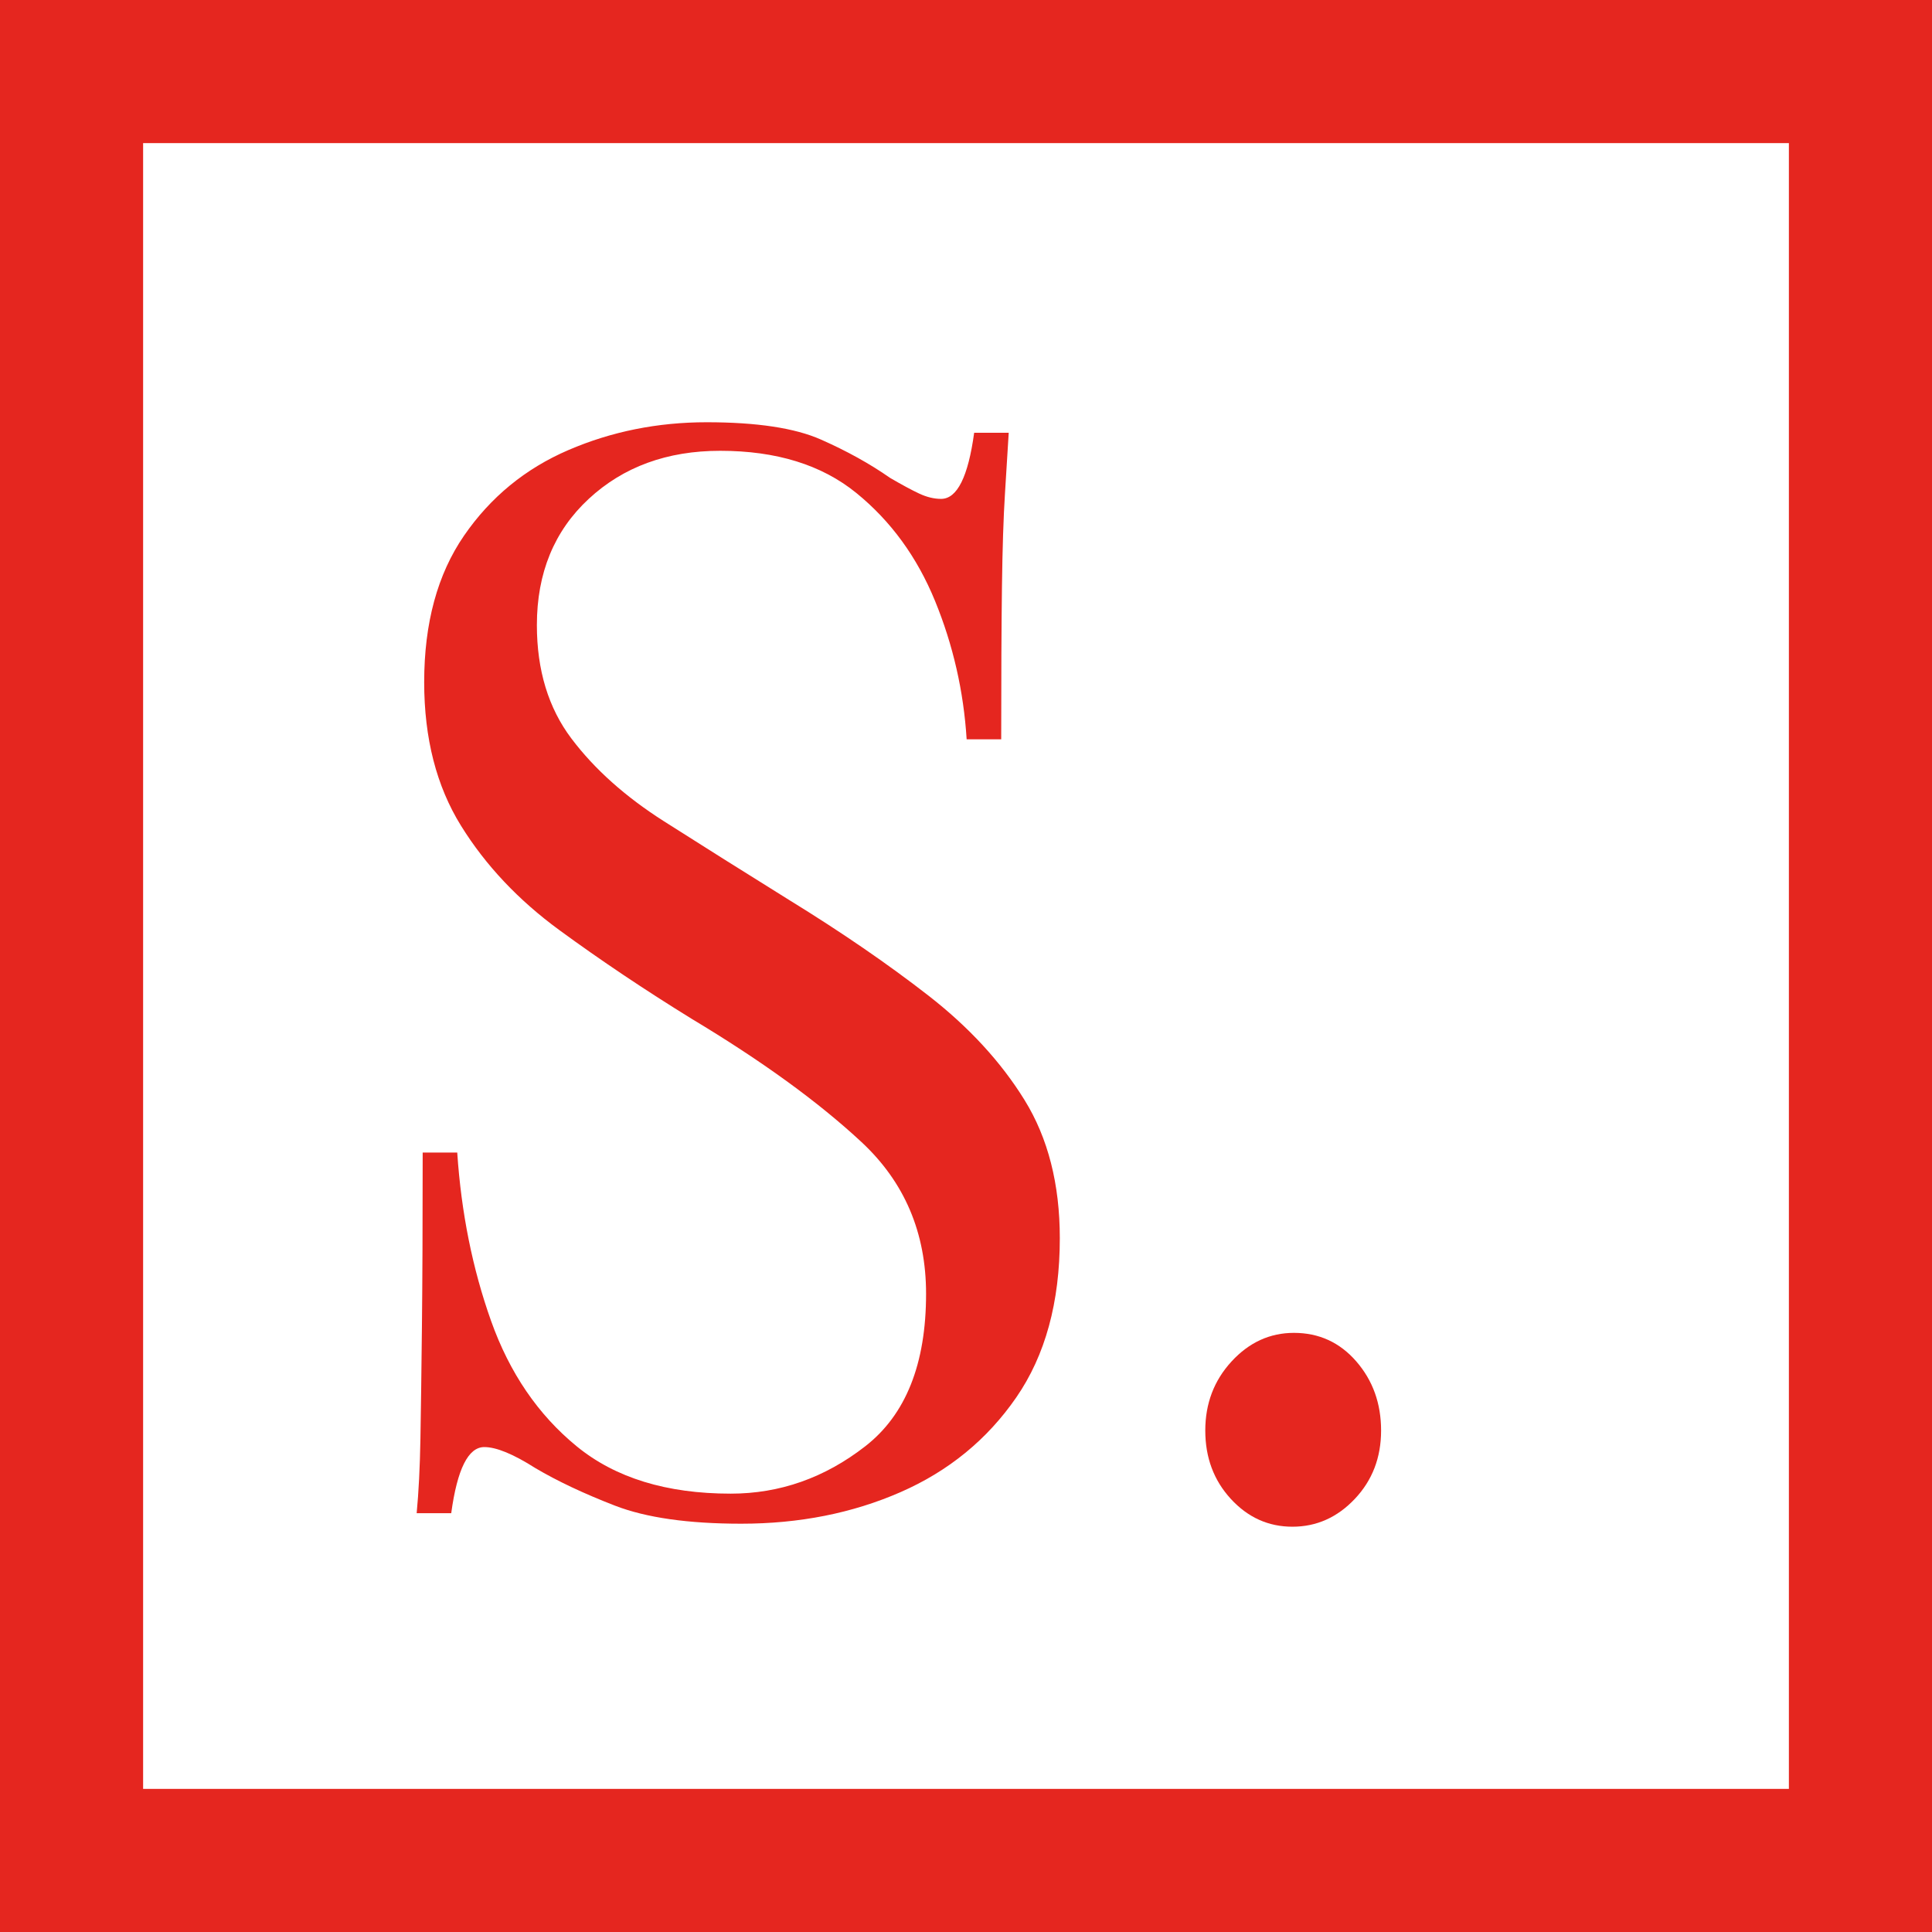
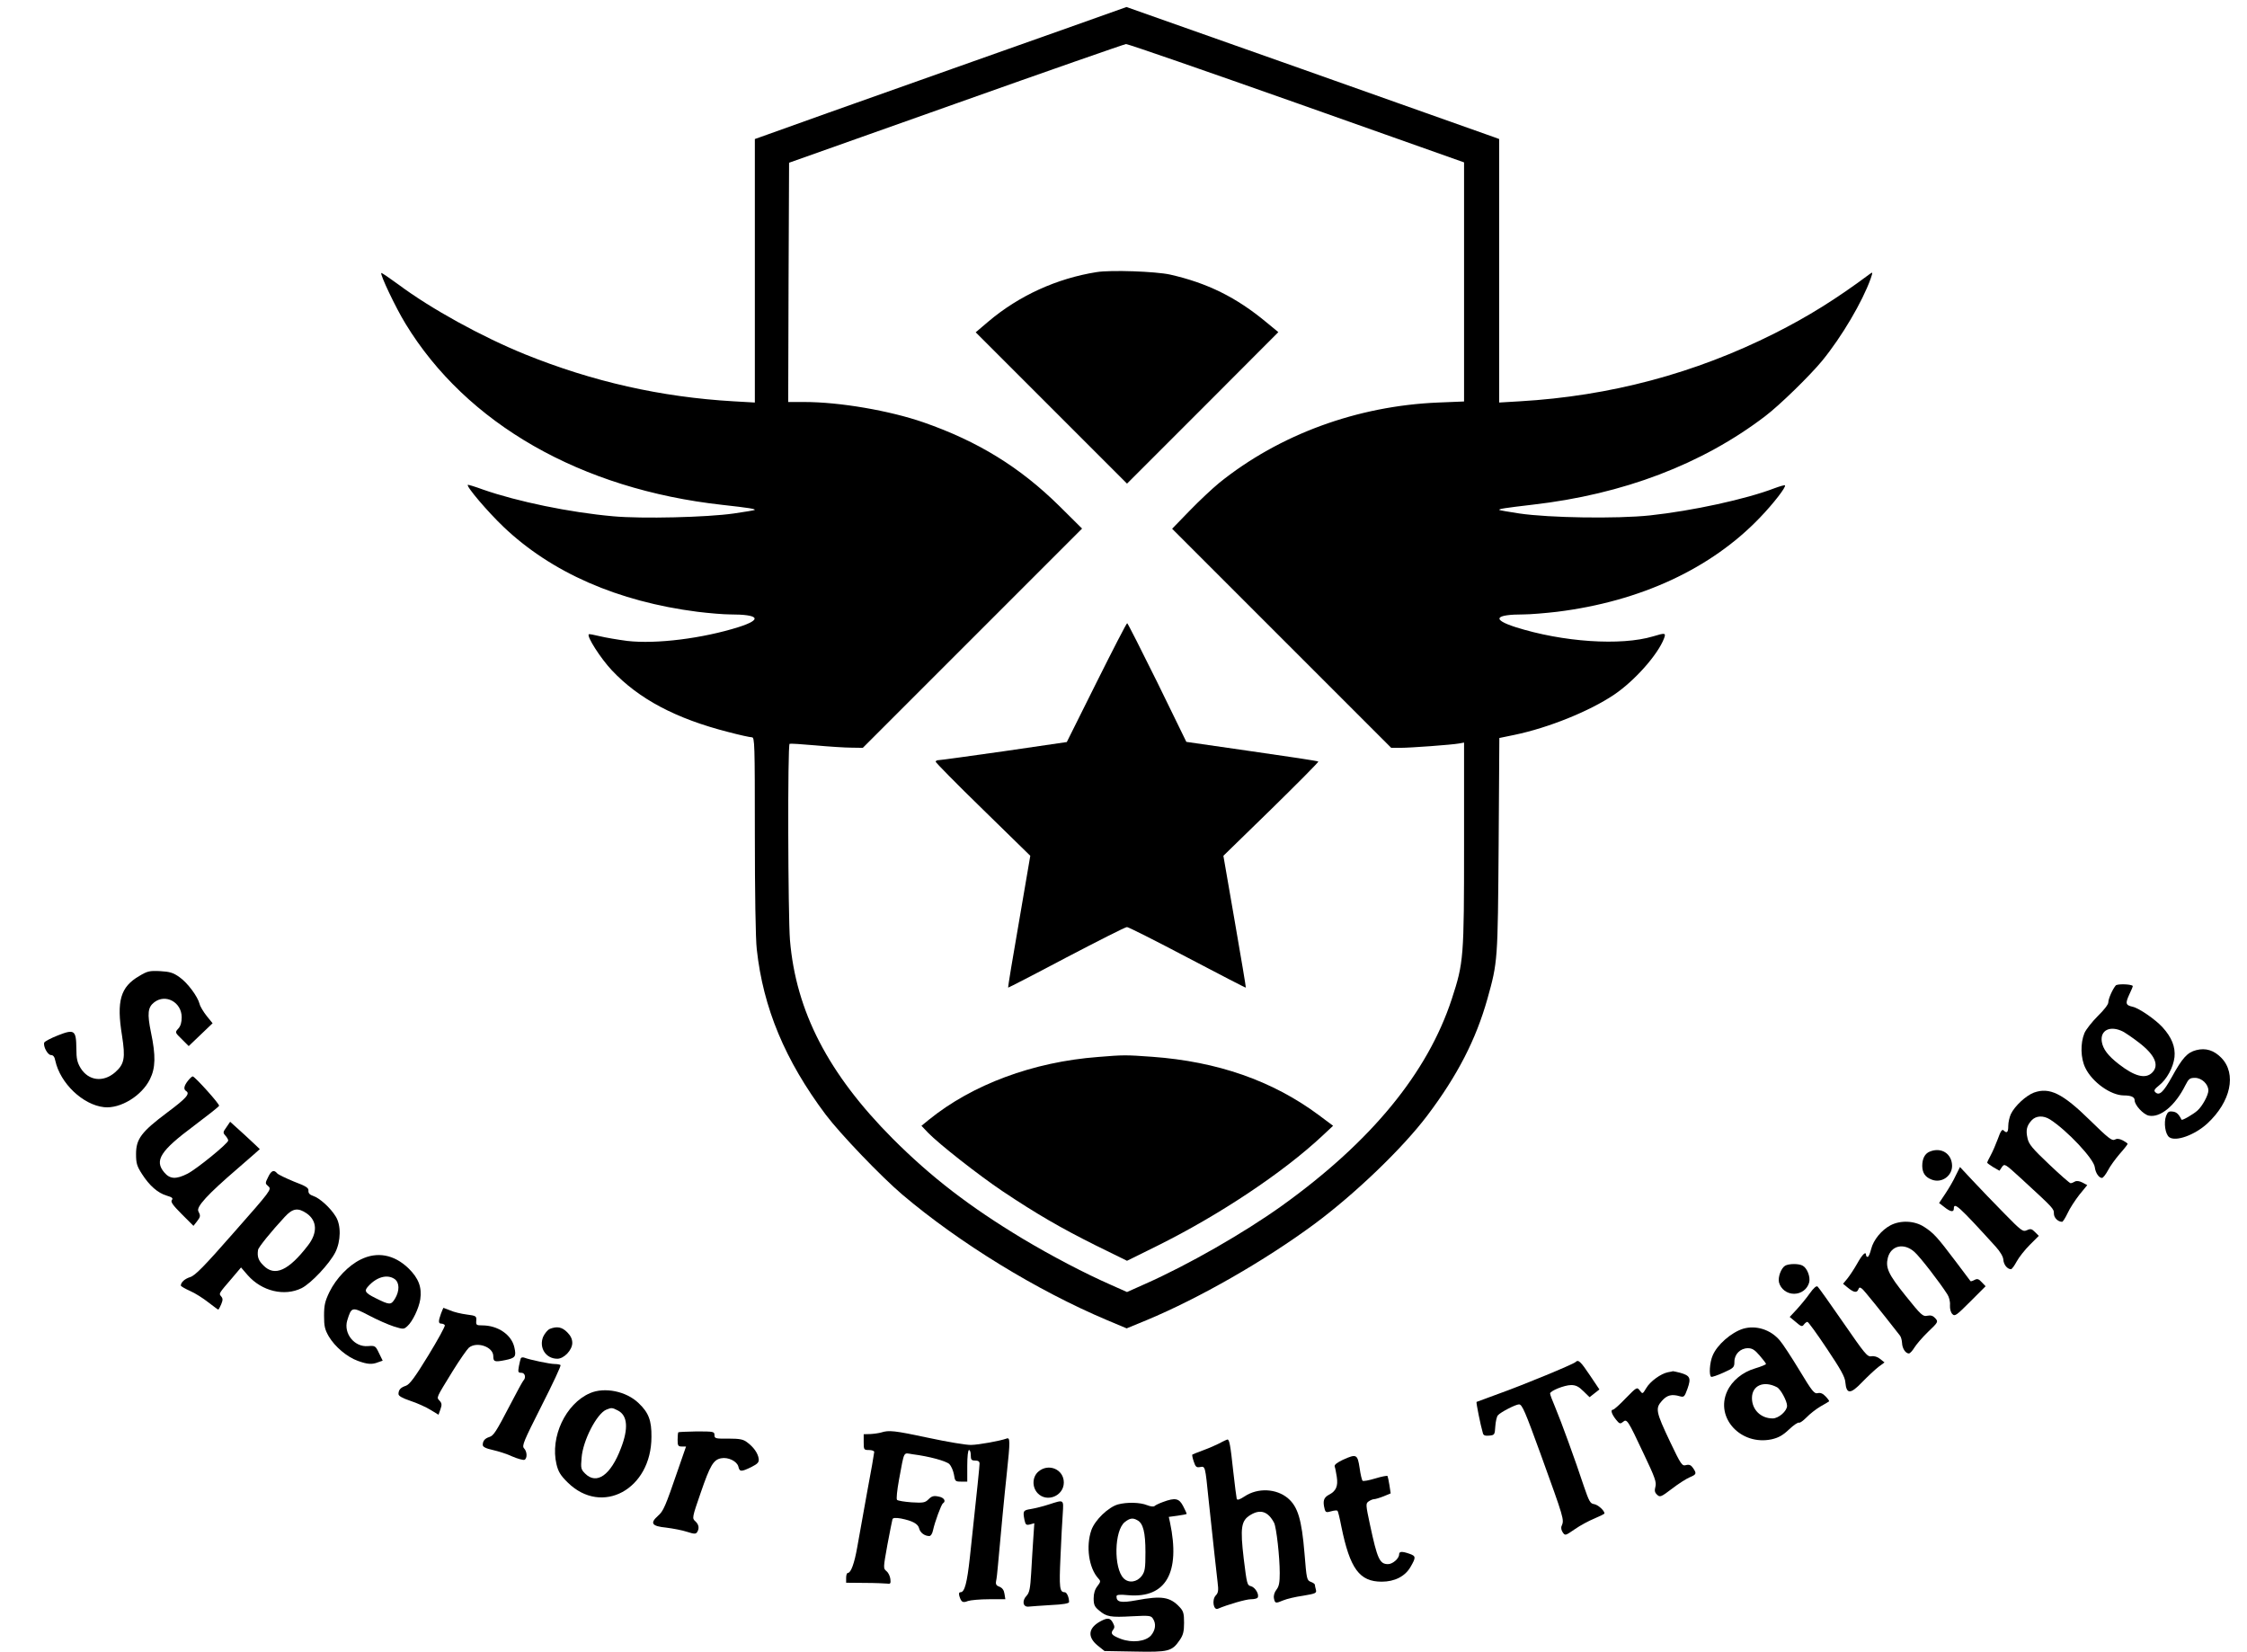
- <svg xmlns="http://www.w3.org/2000/svg" width="54px" height="54px" viewBox="0 0 54 54" version="1.1">
-   <g id="Page-1" stroke="none" stroke-width="1" fill="none" fill-rule="evenodd">
-     <g id="logo-mobile">
-       <rect id="Rectangle-6" stroke="#E5261F" stroke-width="4" fill-rule="nonzero" x="2" y="2" width="50" height="50" />
-       <path id="." fill="#E5261F" d="M34.402,41.895 C33.926,41.377 33.688,40.74 33.688,39.984 C33.688,39.228 33.933,38.584 34.423,38.052 C34.913,37.52 35.494,37.254 36.166,37.254 C36.866,37.254 37.447,37.52 37.909,38.052 C38.371,38.584 38.602,39.228 38.602,39.984 C38.602,40.74 38.357,41.377 37.867,41.895 C37.377,42.413 36.796,42.672 36.124,42.672 C35.452,42.672 34.878,42.413 34.402,41.895 Z" />
-       <path id="S" fill="#E5261F" fill-rule="nonzero" d="M20.718,42.588 C22.342,42.588 23.826,42.294 25.17,41.706 C26.514,41.118 27.592,40.236 28.404,39.06 C29.216,37.884 29.622,36.4 29.622,34.608 C29.622,33.096 29.293,31.808 28.635,30.744 C27.977,29.68 27.081,28.707 25.947,27.825 C24.813,26.943 23.518,26.054 22.062,25.158 C20.802,24.374 19.633,23.639 18.555,22.953 C17.477,22.267 16.616,21.497 15.972,20.643 C15.328,19.789 15.006,18.732 15.006,17.472 C15.006,16.016 15.489,14.84 16.455,13.944 C17.421,13.048 18.646,12.6 20.13,12.6 C21.698,12.6 22.965,12.992 23.931,13.776 C24.897,14.56 25.632,15.568 26.136,16.8 C26.64,18.032 26.934,19.32 27.018,20.664 L27.018,20.664 L27.984,20.664 C27.984,18.9 27.991,17.479 28.005,16.401 C28.019,15.323 28.047,14.455 28.089,13.797 C28.131,13.139 28.166,12.572 28.194,12.096 L28.194,12.096 L27.228,12.096 C27.06,13.328 26.752,13.944 26.304,13.944 C26.108,13.944 25.905,13.895 25.695,13.797 C25.485,13.699 25.212,13.552 24.876,13.356 C24.316,12.964 23.672,12.607 22.944,12.285 C22.216,11.963 21.152,11.802 19.752,11.802 C18.38,11.802 17.092,12.061 15.888,12.579 C14.684,13.097 13.711,13.895 12.969,14.973 C12.227,16.051 11.856,17.416 11.856,19.068 C11.856,20.636 12.199,21.973 12.885,23.079 C13.571,24.185 14.488,25.158 15.636,25.998 C16.784,26.838 18.016,27.664 19.332,28.476 C21.292,29.652 22.874,30.8 24.078,31.92 C25.282,33.04 25.884,34.454 25.884,36.162 C25.884,38.122 25.317,39.543 24.183,40.425 C23.049,41.307 21.796,41.748 20.424,41.748 C18.632,41.748 17.197,41.307 16.119,40.425 C15.041,39.543 14.243,38.374 13.725,36.918 C13.207,35.462 12.892,33.894 12.78,32.214 L12.78,32.214 L11.814,32.214 C11.814,34.174 11.807,35.798 11.793,37.086 C11.779,38.374 11.765,39.417 11.751,40.215 C11.737,41.013 11.702,41.706 11.646,42.294 L11.646,42.294 L12.612,42.294 C12.78,41.062 13.088,40.446 13.536,40.446 C13.872,40.446 14.348,40.642 14.964,41.034 C15.58,41.398 16.322,41.748 17.19,42.084 C18.058,42.42 19.234,42.588 20.718,42.588 Z" />
-     </g>
+ <svg xmlns="http://www.w3.org/2000/svg" version="1.0" width="1280pt" height="941pt" viewBox="0 0 1280 941" preserveAspectRatio="xMidYMid meet">
+   <g transform="translate(0,941) scale(0.1,-0.1)" fill="#000000" stroke="none">
+     <path d="M5430 9020 c-542 -192 -1018 -361 -1057 -376 l-73 -26 0 -750 0 -751 -122 7 c-413 24 -802 112 -1188 268 -246 100 -535 259 -720 397 -52 38 -96 68 -98 66 -8 -8 82 -198 138 -289 347 -570 999 -943 1805 -1032 153 -17 189 -23 184 -29 -3 -2 -56 -11 -119 -20 -153 -22 -522 -31 -687 -16 -248 22 -546 84 -741 152 -46 17 -86 29 -87 27 -10 -9 114 -154 203 -239 274 -261 652 -426 1105 -484 65 -8 148 -15 185 -15 167 0 187 -28 50 -72 -206 -65 -470 -98 -635 -79 -54 7 -124 19 -157 27 -32 8 -60 13 -62 11 -13 -12 68 -138 131 -205 154 -164 366 -276 664 -352 64 -17 124 -30 134 -30 16 0 17 -33 17 -555 0 -321 4 -597 11 -653 36 -332 161 -633 393 -942 83 -110 314 -351 436 -455 326 -276 766 -546 1166 -715 l112 -47 114 47 c300 125 672 338 955 547 232 172 503 432 644 619 172 228 277 433 342 664 59 211 59 215 64 876 l4 610 87 18 c192 40 426 134 567 229 117 79 249 228 284 320 12 32 7 33 -62 12 -183 -55 -515 -33 -785 53 -136 44 -117 72 48 72 36 0 122 7 190 15 475 59 877 246 1155 536 78 81 151 176 143 184 -2 3 -29 -5 -59 -16 -164 -63 -469 -129 -710 -155 -190 -20 -574 -14 -744 11 -60 9 -111 18 -114 20 -5 6 28 11 189 30 517 59 967 231 1325 504 82 62 255 231 325 316 112 137 229 336 276 467 13 39 13 40 -5 27 -192 -143 -353 -243 -542 -338 -455 -229 -938 -357 -1451 -387 l-118 -7 0 751 0 750 -27 10 c-147 53 -2094 742 -2096 742 -1 -1 -445 -158 -987 -350z m1956 -197 l954 -338 0 -681 0 -681 -147 -6 c-462 -19 -905 -182 -1247 -457 -39 -32 -116 -104 -170 -160 l-99 -102 624 -624 624 -624 52 0 c57 0 291 17 336 25 l27 5 0 -578 c0 -649 -2 -675 -70 -883 -138 -421 -459 -812 -967 -1177 -218 -156 -536 -338 -780 -446 l-103 -46 -92 41 c-150 66 -337 164 -501 262 -304 183 -522 351 -742 571 -367 369 -551 725 -585 1131 -11 139 -14 1112 -2 1118 4 2 70 -2 147 -9 77 -7 169 -13 205 -13 l65 -1 625 625 624 624 -129 128 c-225 222 -464 369 -774 477 -193 67 -478 116 -679 116 l-92 0 2 681 3 682 950 337 c523 186 959 338 969 339 11 1 448 -151 972 -336z" />
+     <path d="M6247 7860 c-227 -36 -442 -134 -616 -281 l-73 -62 431 -431 431 -431 431 431 431 432 -68 56 c-172 143 -337 224 -549 272 -83 18 -336 27 -418 14z" />
+     <path d="M6246 5522 l-169 -339 -356 -52 c-196 -28 -364 -51 -373 -51 -10 0 -18 -4 -18 -9 0 -5 121 -128 270 -273 l269 -263 -64 -374 c-36 -206 -64 -375 -62 -377 1 -1 151 76 332 172 182 95 337 174 345 173 8 0 163 -78 345 -174 181 -95 331 -173 332 -171 1 1 -27 170 -63 376 l-65 375 273 266 c150 147 271 269 268 271 -3 3 -173 29 -378 58 l-374 54 -165 338 c-92 186 -169 338 -172 338 -4 0 -82 -152 -175 -338z" />
+     <path d="M6255 3389 c-370 -28 -716 -157 -963 -357 l-43 -35 38 -40 c62 -64 289 -242 423 -332 193 -129 329 -208 527 -307 l183 -90 172 85 c353 175 718 418 942 628 l60 56 -83 62 c-263 195 -576 304 -947 331 -152 11 -163 11 -309 -1z" />
+     <path d="M793 3850 c-107 -62 -130 -142 -98 -339 20 -128 14 -163 -40 -210 -67 -58 -151 -48 -196 25 -19 32 -24 53 -24 111 -1 105 -11 112 -105 75 -41 -16 -76 -35 -78 -41 -7 -22 20 -71 38 -71 13 0 21 -10 25 -32 28 -129 157 -252 278 -265 92 -10 214 64 261 159 32 64 34 134 6 267 -22 107 -18 143 18 171 65 51 157 1 157 -85 0 -28 -6 -50 -19 -64 -20 -22 -20 -22 20 -61 l39 -39 68 65 68 65 -34 42 c-18 23 -37 54 -40 68 -11 43 -69 121 -115 153 -35 25 -55 31 -110 34 -60 3 -73 0 -119 -28z" />
+     <path d="M12052 3796 c-19 -23 -42 -76 -42 -96 0 -12 -25 -44 -60 -78 -32 -32 -67 -76 -76 -97 -24 -58 -22 -143 5 -198 39 -81 144 -156 218 -157 43 0 63 -9 63 -28 0 -27 49 -80 80 -87 65 -14 151 56 209 173 19 37 25 42 55 42 38 0 76 -36 76 -72 0 -26 -34 -89 -62 -114 -23 -21 -88 -59 -91 -52 -16 32 -29 44 -51 46 -21 3 -28 -2 -37 -25 -14 -38 -5 -104 18 -121 37 -27 145 12 217 78 134 124 168 283 80 374 -42 43 -89 58 -143 44 -51 -13 -79 -44 -139 -153 -49 -88 -72 -109 -95 -86 -9 9 -3 18 21 37 45 35 82 103 89 162 6 58 -16 113 -68 170 -41 45 -134 109 -170 117 -41 9 -43 19 -19 71 12 25 21 46 19 48 -13 11 -90 12 -97 2z m41 -262 c18 -10 58 -37 90 -62 92 -70 119 -130 77 -172 -38 -38 -100 -22 -190 48 -63 49 -90 86 -97 127 -11 67 48 95 120 59z" />
+     <path d="M1071 3254 c-23 -29 -27 -49 -11 -59 24 -15 3 -40 -107 -122 -148 -111 -178 -151 -178 -237 0 -53 5 -69 34 -114 42 -66 90 -108 141 -123 31 -9 37 -15 29 -25 -8 -10 5 -29 56 -80 l67 -67 19 24 c22 28 22 34 9 59 -13 25 52 96 222 242 70 61 128 111 128 112 0 1 -38 36 -84 79 l-85 77 -21 -31 c-20 -28 -21 -31 -6 -48 9 -10 16 -22 16 -28 0 -16 -179 -162 -232 -189 -65 -33 -100 -31 -132 7 -58 68 -23 123 169 266 77 58 142 109 143 114 4 9 -132 160 -149 167 -4 2 -16 -9 -28 -24z" />
+     <path d="M11586 3186 c-45 -17 -109 -76 -131 -122 -8 -17 -15 -48 -15 -68 0 -37 -8 -44 -27 -25 -8 8 -17 -5 -32 -48 -12 -32 -30 -74 -41 -94 -11 -20 -20 -39 -20 -42 0 -3 16 -14 35 -26 l35 -20 14 21 c15 21 17 19 108 -64 187 -172 188 -173 188 -201 0 -24 23 -47 47 -47 4 0 18 22 31 49 12 27 43 74 67 105 l45 55 -28 15 c-18 9 -33 11 -43 5 -8 -5 -18 -9 -24 -9 -5 0 -61 49 -123 108 -94 89 -115 114 -122 147 -11 47 -5 72 23 103 25 27 67 29 105 5 97 -62 250 -225 255 -272 4 -32 23 -61 41 -61 6 0 21 19 34 43 12 24 43 66 67 94 25 28 45 54 45 57 0 3 -13 12 -28 20 -20 10 -33 11 -46 4 -15 -8 -37 9 -141 111 -156 153 -230 189 -319 157z" />
+     <path d="M10993 2850 c-28 -11 -43 -40 -43 -82 1 -40 17 -64 55 -78 55 -21 115 20 115 79 -1 69 -61 108 -127 81z" />
+     <path d="M11141 2714 c-12 -27 -39 -73 -59 -103 l-36 -54 30 -23 c33 -27 54 -31 54 -9 0 40 28 15 238 -216 26 -29 43 -57 44 -75 2 -28 22 -53 43 -54 6 0 20 20 33 44 13 24 46 66 75 95 l51 51 -22 22 c-18 18 -25 20 -46 10 -23 -10 -31 -4 -129 96 -58 59 -138 142 -178 185 l-74 79 -24 -48z" />
+     <path d="M1527 2704 c-17 -34 -17 -36 2 -52 19 -17 14 -24 -196 -262 -170 -194 -222 -247 -250 -255 -31 -10 -52 -29 -53 -48 0 -4 24 -18 53 -31 28 -12 75 -42 104 -65 29 -22 54 -41 56 -41 3 0 10 14 17 30 10 24 10 33 0 45 -14 17 -16 14 64 107 l49 58 38 -44 c81 -92 209 -122 307 -74 55 28 158 138 192 204 32 64 34 155 2 205 -29 48 -92 105 -127 116 -21 7 -29 16 -28 30 2 16 -13 26 -82 52 -46 19 -90 40 -96 47 -19 23 -34 16 -52 -22z m220 -206 c60 -42 63 -111 7 -183 -110 -143 -189 -179 -253 -114 -29 28 -37 51 -31 89 2 15 75 105 152 188 45 49 75 54 125 20z" />
+     <path d="M10769 2430 c-51 -27 -97 -83 -110 -135 -6 -25 -15 -45 -20 -45 -5 0 -9 5 -9 10 0 25 -21 5 -50 -47 -18 -32 -44 -71 -57 -87 l-24 -29 28 -23 c33 -27 51 -30 59 -9 5 13 9 13 22 3 12 -10 106 -126 215 -266 6 -7 11 -26 12 -42 1 -31 20 -60 39 -60 6 0 20 15 31 33 10 17 45 58 78 90 59 56 59 58 41 78 -13 14 -25 18 -45 14 -25 -6 -35 3 -124 114 -98 122 -115 159 -101 216 18 70 91 87 151 34 32 -28 144 -173 188 -242 10 -15 17 -42 15 -62 -1 -21 4 -41 14 -51 14 -14 23 -7 102 72 l87 87 -22 23 c-17 19 -26 21 -41 13 -11 -6 -21 -9 -23 -7 -1 2 -40 53 -85 113 -105 139 -125 161 -179 196 -55 36 -135 39 -192 9z" />
+     <path d="M2054 2235 c-69 -34 -139 -107 -177 -184 -26 -54 -31 -76 -31 -136 0 -59 4 -78 27 -118 35 -59 104 -117 165 -139 55 -20 81 -22 116 -8 l26 9 -21 43 c-20 42 -22 43 -63 40 -77 -7 -140 72 -118 146 24 78 27 79 123 29 47 -25 111 -53 142 -63 55 -17 57 -17 78 2 29 26 65 101 73 152 10 69 -9 120 -67 177 -82 79 -179 97 -273 50z m194 -111 c28 -20 29 -67 2 -112 -23 -37 -30 -37 -112 4 -58 29 -65 40 -41 66 48 54 109 71 151 42z" />
+     <path d="M10169 2200 c-23 -14 -42 -65 -35 -95 10 -38 45 -65 86 -65 41 0 76 27 86 65 8 31 -12 82 -37 95 -22 13 -79 12 -100 0z" />
+     <path d="M10309 2042 c-18 -26 -52 -67 -74 -91 l-40 -43 35 -29 c30 -26 36 -28 46 -14 6 8 15 15 20 15 5 0 55 -69 111 -153 79 -118 103 -161 105 -191 6 -69 29 -69 95 0 32 33 74 72 93 87 l35 26 -25 20 c-15 12 -34 18 -50 15 -23 -4 -37 14 -160 192 -74 107 -140 200 -146 205 -7 6 -22 -7 -45 -39z" />
+     <path d="M2512 1927 c-16 -44 -15 -57 2 -57 8 0 17 -4 20 -9 3 -5 -39 -82 -94 -172 -77 -126 -107 -166 -128 -173 -30 -10 -42 -23 -42 -47 0 -11 21 -23 68 -39 37 -12 88 -35 114 -51 l46 -28 11 31 c9 25 8 35 -5 49 -18 20 -22 11 75 169 39 63 81 123 92 133 45 37 139 5 139 -48 0 -32 7 -35 67 -23 59 12 65 20 53 73 -16 72 -94 125 -183 125 -33 0 -36 2 -34 27 2 26 -1 28 -55 35 -31 4 -73 14 -93 23 -21 8 -38 15 -39 15 -1 0 -7 -15 -14 -33z" />
+     <path d="M3132 1840 c-13 -6 -29 -26 -38 -45 -25 -62 15 -125 81 -125 38 0 85 50 85 90 0 22 -9 41 -29 61 -30 30 -58 35 -99 19z" />
+     <path d="M9930 1841 c-68 -21 -149 -92 -174 -153 -17 -39 -22 -114 -8 -121 4 -2 35 8 70 24 58 26 62 30 62 62 0 43 34 77 77 77 24 0 39 -9 67 -42 20 -23 36 -44 36 -48 0 -3 -28 -15 -62 -25 -72 -21 -132 -71 -159 -130 -70 -152 78 -311 253 -274 39 9 63 22 99 56 26 25 52 42 57 39 5 -3 24 11 43 30 19 20 54 47 79 62 25 14 47 27 49 29 3 2 -6 14 -19 28 -16 17 -30 23 -45 19 -20 -5 -32 10 -105 131 -46 76 -96 152 -112 170 -53 62 -136 87 -208 66z m192 -333 c21 -10 58 -79 58 -106 0 -30 -48 -72 -82 -72 -67 0 -118 49 -118 116 0 72 67 101 142 62z" />
+     <path d="M2967 1673 c-2 -4 -7 -25 -11 -45 -6 -34 -5 -38 14 -38 21 0 28 -28 11 -45 -5 -6 -37 -64 -71 -130 -86 -165 -98 -183 -123 -191 -25 -8 -37 -22 -37 -45 0 -11 17 -20 58 -29 31 -7 82 -23 111 -37 30 -13 61 -21 68 -19 17 7 17 46 -2 66 -13 14 -2 40 100 242 63 124 112 228 108 232 -3 3 -19 6 -34 6 -26 0 -141 24 -172 36 -8 3 -17 2 -20 -3z" />
+     <path d="M8975 1651 c-14 -13 -299 -131 -442 -182 -65 -24 -120 -44 -122 -45 -3 -3 23 -134 36 -177 3 -14 13 -17 36 -15 31 3 32 5 35 53 2 27 8 56 15 63 14 17 101 62 120 62 18 0 35 -41 122 -280 136 -376 136 -376 121 -412 -5 -10 -2 -25 6 -37 14 -20 15 -19 69 18 30 21 80 48 112 61 31 13 57 26 57 29 -1 17 -38 50 -60 53 -21 3 -28 15 -58 103 -47 143 -129 368 -163 449 -16 37 -29 72 -29 78 0 15 82 48 120 48 26 0 43 -8 70 -35 l35 -34 28 22 28 22 -53 79 c-55 82 -67 93 -83 77z" />
+     <path d="M9501 1593 c-40 -8 -101 -52 -123 -90 -21 -35 -21 -35 -37 -14 -16 21 -17 20 -80 -44 -34 -36 -67 -65 -72 -65 -16 0 -9 -24 15 -55 21 -26 25 -28 41 -15 23 19 27 13 120 -185 63 -132 72 -159 65 -184 -6 -23 -4 -33 10 -46 16 -15 22 -13 85 35 36 28 82 57 101 65 38 16 40 21 18 53 -11 16 -21 21 -40 16 -22 -6 -28 2 -90 132 -82 173 -85 191 -47 234 29 33 56 40 103 26 23 -6 26 -3 43 44 21 60 15 74 -42 90 -20 5 -38 9 -41 9 -3 -1 -16 -4 -29 -6z" />
+     <path d="M3361 1474 c-139 -60 -228 -250 -191 -405 10 -42 23 -64 64 -104 195 -192 477 -39 477 260 1 93 -16 138 -73 192 -70 68 -194 93 -277 57z m159 -99 c55 -28 61 -102 17 -215 -58 -153 -138 -210 -204 -144 -24 24 -25 31 -20 89 7 99 87 253 141 275 30 12 33 12 66 -5z" />
+     <path d="M3864 1251 c-2 -2 -4 -22 -4 -43 0 -33 3 -38 24 -38 l24 0 -44 -127 c-75 -219 -85 -241 -116 -268 -47 -42 -35 -59 47 -67 39 -5 92 -15 119 -24 40 -13 50 -13 57 -2 14 21 10 44 -10 62 -19 17 -19 20 31 164 53 154 72 187 116 195 40 8 90 -17 98 -47 7 -31 16 -31 74 -3 37 19 44 27 42 47 -4 31 -29 67 -66 94 -22 17 -42 21 -107 21 -74 -1 -79 1 -79 20 0 20 -5 21 -101 21 -55 -1 -103 -3 -105 -5z" />
+     <path d="M5020 1250 c-14 -4 -42 -8 -62 -9 l-38 -1 0 -45 c0 -43 1 -45 30 -45 17 0 30 -5 30 -11 0 -6 -18 -111 -41 -232 -22 -122 -47 -262 -56 -312 -16 -91 -36 -145 -53 -145 -6 0 -10 -13 -10 -28 l0 -28 108 -1 c59 0 116 -3 127 -4 17 -3 20 1 17 26 -2 17 -12 37 -22 45 -19 15 -19 17 5 150 14 74 27 140 29 146 3 8 18 9 48 4 65 -13 98 -30 104 -57 6 -24 31 -43 58 -43 8 0 17 13 21 33 10 47 47 147 56 153 20 12 7 34 -25 39 -27 6 -39 2 -56 -15 -20 -20 -30 -22 -97 -18 -41 3 -78 9 -83 14 -5 5 0 53 11 114 32 171 23 154 77 146 95 -12 190 -38 210 -56 10 -10 22 -37 26 -59 6 -39 8 -41 41 -41 l35 0 0 90 c0 53 4 90 10 90 6 0 10 -13 10 -30 0 -25 4 -30 25 -30 17 0 25 -5 25 -17 0 -16 -11 -125 -55 -533 -16 -147 -30 -200 -53 -200 -9 0 -11 -7 -7 -22 11 -35 19 -40 49 -28 15 5 69 10 120 10 l93 0 -5 31 c-3 21 -12 33 -28 40 -18 6 -23 14 -20 31 3 13 8 55 11 93 16 179 36 392 50 520 20 188 20 209 -2 200 -36 -13 -156 -35 -201 -36 -26 -1 -134 17 -241 40 -197 42 -227 45 -271 31z" />
+     <path d="M6950 1190 c-19 -10 -62 -29 -95 -41 -33 -12 -62 -24 -63 -25 -2 -1 1 -19 8 -39 10 -31 16 -36 36 -32 30 5 29 9 49 -188 28 -263 44 -408 51 -468 6 -47 4 -61 -11 -76 -23 -26 -12 -86 13 -75 54 23 159 54 188 54 18 0 35 4 38 9 11 17 -13 58 -37 65 -23 5 -24 12 -42 156 -21 178 -15 218 38 250 57 35 101 20 135 -45 13 -26 32 -193 32 -286 0 -54 -4 -76 -19 -95 -11 -14 -17 -33 -14 -49 6 -29 9 -30 54 -11 19 8 69 20 112 26 72 12 78 15 73 34 -3 12 -6 24 -6 29 0 4 -11 12 -23 16 -23 9 -24 16 -36 163 -16 193 -38 265 -94 313 -66 56 -172 61 -247 11 -29 -19 -42 -23 -45 -14 -2 7 -11 78 -20 158 -16 150 -22 180 -33 180 -4 -1 -23 -9 -42 -20z" />
+     <path d="M7651 1095 c-35 -17 -51 -29 -48 -39 3 -7 8 -34 12 -59 8 -53 -4 -81 -45 -102 -30 -16 -36 -36 -24 -82 5 -18 10 -20 37 -12 17 5 33 6 36 3 3 -2 13 -43 22 -90 49 -240 103 -314 230 -314 73 0 133 30 164 84 32 55 31 62 -6 75 -43 15 -59 14 -59 -4 0 -23 -37 -55 -63 -55 -48 0 -61 29 -103 225 -24 113 -25 120 -8 132 10 7 24 13 31 13 7 0 31 7 54 16 l41 17 -7 46 c-4 25 -9 49 -11 53 -2 3 -34 -3 -70 -14 -36 -11 -69 -17 -72 -13 -4 3 -12 36 -17 73 -12 78 -18 81 -94 47z" />
+     <path d="M5915 1027 c-35 -30 -37 -88 -4 -123 52 -55 149 -16 149 61 0 75 -87 112 -145 62z" />
+     <path d="M6625 854 c-22 -8 -43 -18 -48 -23 -5 -5 -23 -3 -43 5 -39 16 -114 18 -166 4 -55 -16 -130 -88 -151 -146 -32 -92 -15 -216 40 -276 14 -15 13 -19 -6 -44 -14 -18 -21 -41 -21 -69 0 -36 5 -48 31 -69 42 -36 65 -40 188 -33 98 5 108 4 119 -14 19 -29 14 -65 -11 -95 -31 -35 -107 -44 -172 -20 -52 20 -61 31 -44 52 9 12 9 20 -1 39 -15 29 -30 31 -68 11 -73 -38 -80 -90 -19 -140 l39 -31 171 -3 c194 -4 213 1 257 65 20 29 25 49 25 99 0 53 -4 67 -25 89 -55 59 -103 66 -247 39 -87 -16 -113 -11 -113 22 0 10 16 12 68 7 214 -18 297 129 237 414 l-7 32 51 7 c28 4 51 8 51 11 0 2 -9 22 -20 43 -23 45 -45 50 -115 24z m-146 -104 c33 -17 46 -69 46 -182 0 -93 -3 -110 -21 -135 -27 -36 -74 -43 -103 -14 -58 58 -54 274 7 321 28 22 45 25 71 10z" />
+     <path d="M5975 840 c-33 -11 -79 -22 -102 -26 -45 -7 -47 -11 -37 -63 6 -27 10 -30 31 -25 l25 7 -6 -89 c-3 -49 -9 -137 -12 -196 -5 -86 -10 -111 -26 -128 -28 -29 -21 -66 12 -62 14 2 71 5 128 9 66 3 102 9 102 17 0 27 -13 56 -25 56 -29 0 -32 26 -24 200 4 96 10 208 13 248 5 82 8 80 -79 52z" />
  </g>
</svg>
